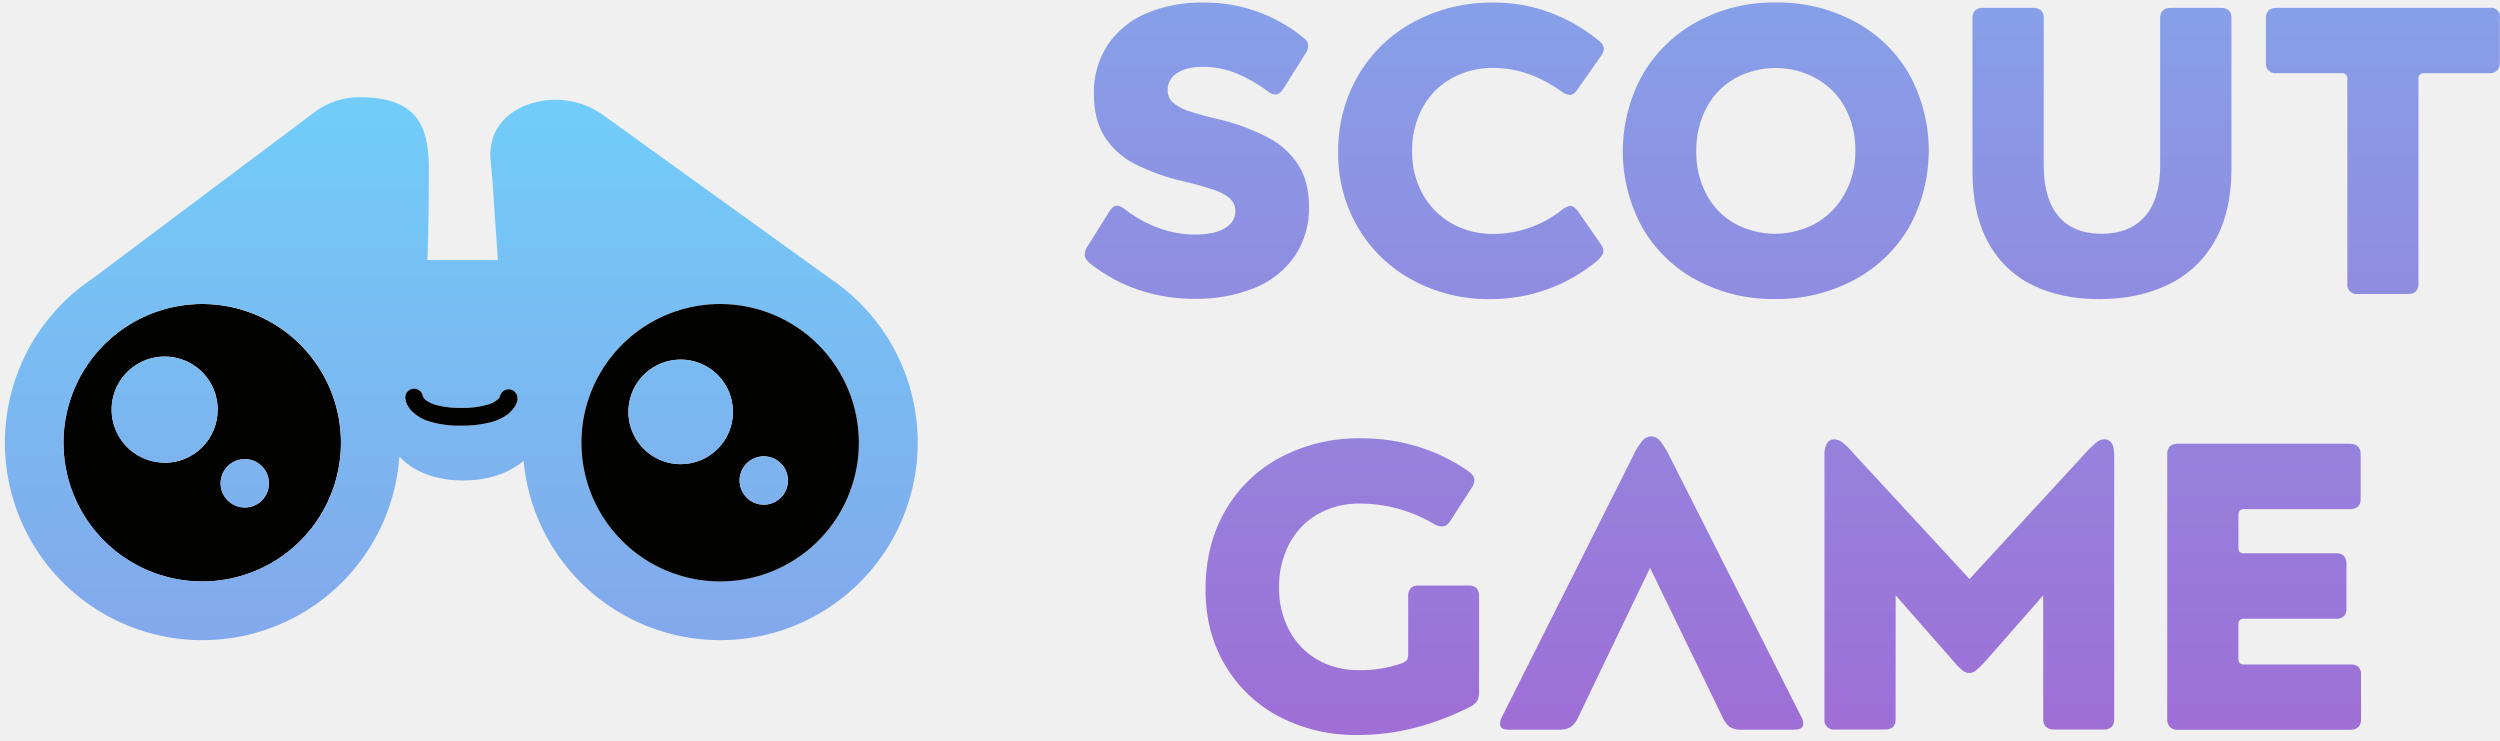
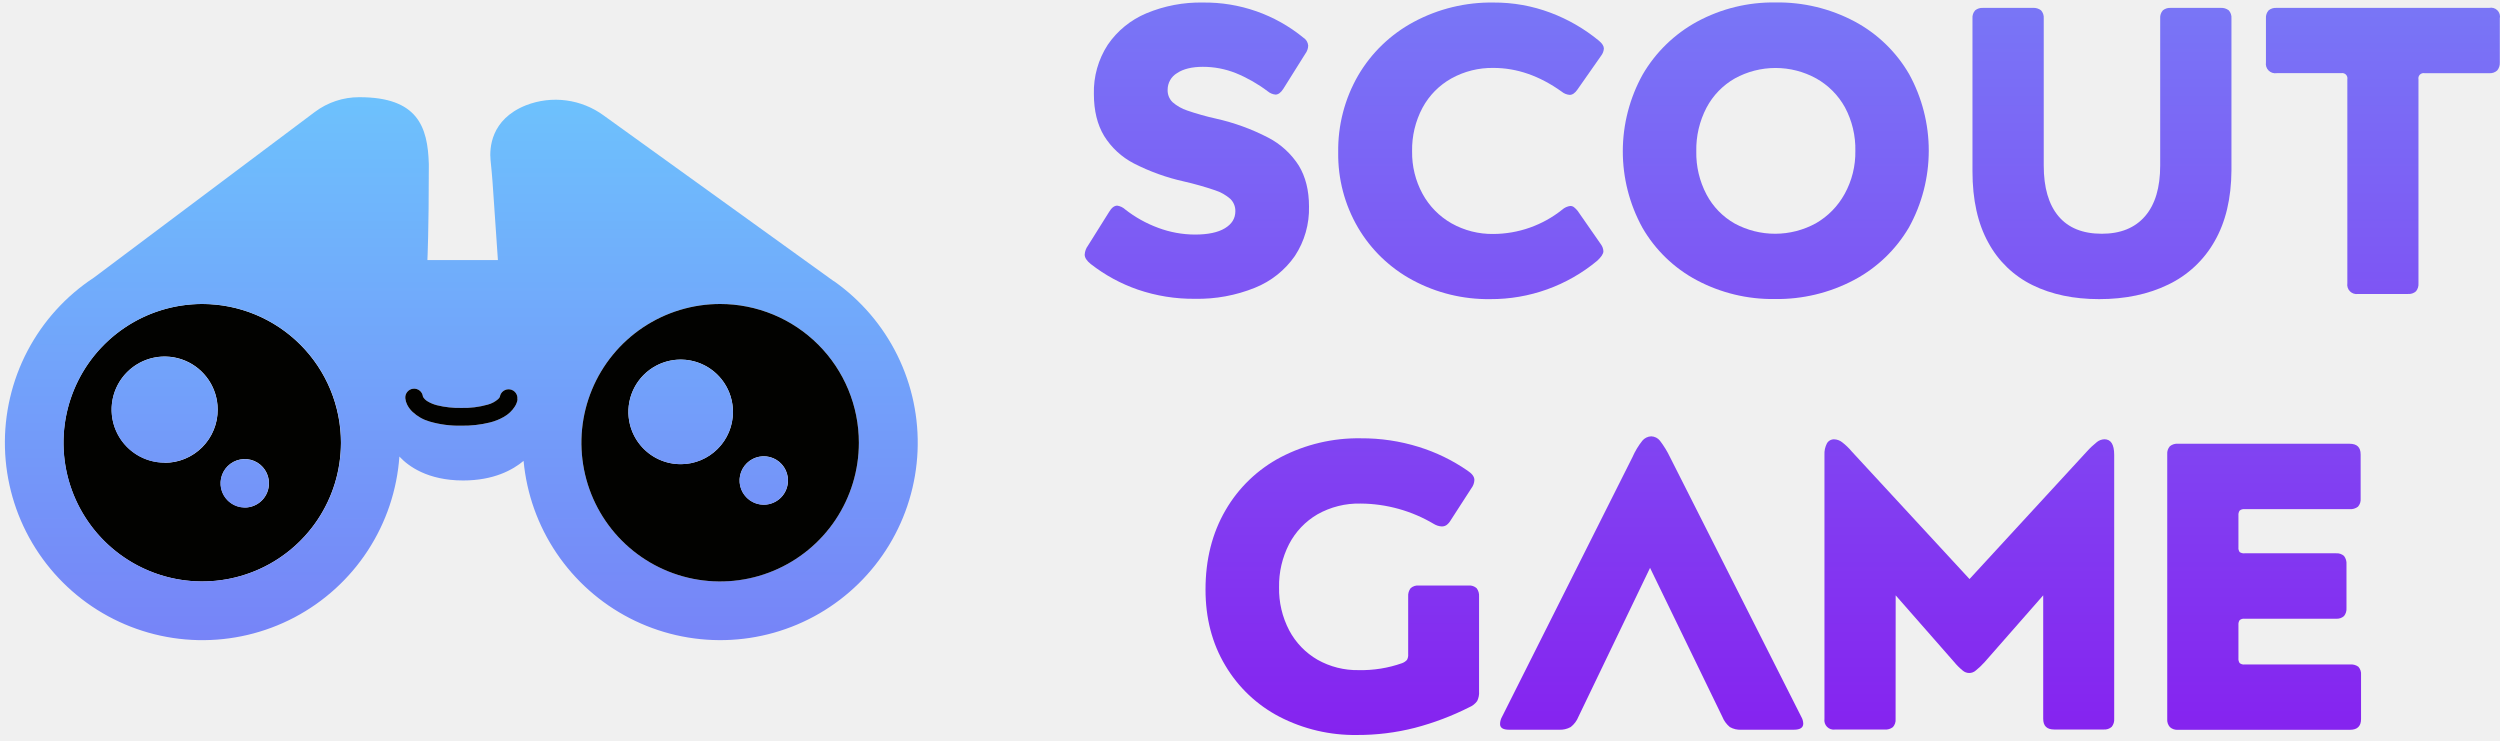
<svg xmlns="http://www.w3.org/2000/svg" width="456" height="135" viewBox="0 0 456 135" fill="none">
  <g clip-path="url(#clip0_886_154)">
    <path d="M36.898 55.449C31.892 55.445 26.998 56.926 22.834 59.704C18.67 62.482 15.423 66.433 13.505 71.056C11.587 75.68 11.083 80.769 12.057 85.679C13.031 90.589 15.44 95.1 18.978 98.641C22.516 102.182 27.025 104.594 31.934 105.572C36.844 106.55 41.933 106.05 46.558 104.135C51.183 102.22 55.136 98.977 57.918 94.815C60.699 90.653 62.184 85.76 62.184 80.754C62.184 74.046 59.52 67.612 54.779 62.867C50.038 58.122 43.606 55.454 36.898 55.449ZM30.034 84.378C28.12 84.378 26.25 83.81 24.659 82.747C23.067 81.684 21.828 80.172 21.096 78.404C20.363 76.637 20.172 74.691 20.546 72.814C20.919 70.938 21.841 69.214 23.195 67.861C24.548 66.508 26.272 65.588 28.149 65.215C30.026 64.842 31.971 65.034 33.739 65.767C35.507 66.5 37.017 67.741 38.08 69.333C39.142 70.924 39.709 72.795 39.708 74.709C39.713 75.983 39.466 77.246 38.981 78.424C38.497 79.603 37.784 80.674 36.884 81.576C35.984 82.478 34.915 83.194 33.738 83.681C32.56 84.169 31.298 84.419 30.024 84.417L30.034 84.378ZM44.65 92.556C43.777 92.556 42.924 92.297 42.198 91.812C41.473 91.328 40.907 90.638 40.573 89.832C40.239 89.026 40.152 88.138 40.322 87.282C40.492 86.426 40.913 85.64 41.53 85.023C42.147 84.406 42.933 83.986 43.789 83.815C44.645 83.645 45.532 83.732 46.339 84.066C47.145 84.4 47.834 84.966 48.319 85.692C48.804 86.417 49.063 87.27 49.063 88.143C49.065 88.725 48.952 89.301 48.73 89.839C48.509 90.376 48.183 90.865 47.772 91.277C47.361 91.688 46.873 92.014 46.335 92.236C45.798 92.459 45.222 92.572 44.64 92.571L44.65 92.556Z" fill="#020200" />
    <path d="M152.06 51.276L110.128 21.072C108.11 19.592 105.751 18.645 103.27 18.318C100.788 17.992 98.265 18.296 95.933 19.204C89.456 21.793 89.269 27.098 89.48 29.246C89.593 30.329 89.764 32.105 89.838 33.169L90.819 47.437H77.958C77.958 47.437 78.217 42.112 78.217 30.594C78.217 30.354 78.217 30.104 78.217 29.888C78.016 23.102 76.188 17.728 65.557 17.728H65.503C62.587 17.727 59.75 18.674 57.418 20.425L17.133 50.634C12.012 53.999 7.833 58.614 4.993 64.044C2.153 69.475 0.744 75.54 0.902 81.665C1.059 87.792 2.776 93.776 5.892 99.053C9.007 104.331 13.416 108.726 18.704 111.824C23.991 114.921 29.982 116.619 36.108 116.756C42.235 116.893 48.295 115.465 53.716 112.607C59.136 109.748 63.738 105.555 67.086 100.422C70.434 95.289 72.418 89.387 72.848 83.274C74.457 85.01 77.977 87.638 84.484 87.638C90.054 87.638 93.54 85.711 95.501 84.064C96.059 90.085 98.124 95.869 101.506 100.882C104.887 105.895 109.476 109.977 114.849 112.75C120.223 115.523 126.208 116.899 132.253 116.751C138.298 116.603 144.209 114.936 149.44 111.903C154.671 108.87 159.055 104.569 162.187 99.397C165.319 94.224 167.098 88.346 167.361 82.305C167.624 76.264 166.362 70.253 163.691 64.828C161.021 59.403 157.027 54.737 152.079 51.261L152.06 51.276ZM36.898 106.055C31.893 106.055 27 104.57 22.839 101.79C18.677 99.009 15.434 95.056 13.518 90.432C11.603 85.808 11.102 80.719 12.079 75.811C13.056 70.902 15.467 66.393 19.006 62.854C22.546 59.315 27.055 56.905 31.964 55.929C36.873 54.953 41.962 55.455 46.585 57.371C51.209 59.288 55.161 62.532 57.941 66.694C60.721 70.856 62.205 75.749 62.203 80.754C62.202 87.465 59.536 93.9 54.79 98.645C50.044 103.389 43.609 106.055 36.898 106.055ZM94.408 72.85C94.334 73.307 94.167 73.745 93.918 74.135C93.415 74.929 92.722 75.584 91.902 76.042C91.11 76.496 90.258 76.837 89.372 77.057C87.654 77.479 85.889 77.677 84.121 77.645C82.18 77.688 80.244 77.435 78.379 76.895C77.206 76.563 76.13 75.955 75.241 75.12C74.839 74.742 74.507 74.296 74.26 73.801C74.088 73.454 73.977 73.079 73.932 72.693C73.882 72.268 74.003 71.84 74.268 71.504C74.533 71.168 74.921 70.951 75.347 70.901C75.772 70.851 76.2 70.972 76.536 71.237C76.872 71.502 77.089 71.891 77.139 72.316L77.193 72.438C77.403 72.767 77.691 73.038 78.031 73.228C78.55 73.534 79.11 73.765 79.693 73.914C81.137 74.269 82.62 74.433 84.106 74.404C85.747 74.451 87.385 74.248 88.965 73.801C89.666 73.618 90.314 73.274 90.858 72.796C90.986 72.676 91.095 72.537 91.181 72.384V72.33C91.257 71.914 91.494 71.543 91.841 71.3C92.187 71.056 92.615 70.958 93.033 71.028C93.451 71.097 93.825 71.329 94.074 71.671C94.323 72.014 94.427 72.441 94.364 72.86L94.408 72.85ZM131.349 106.055C126.344 106.054 121.451 104.569 117.291 101.787C113.13 99.006 109.887 95.053 107.972 90.429C106.058 85.804 105.558 80.716 106.535 75.808C107.513 70.899 109.924 66.39 113.463 62.852C117.003 59.314 121.513 56.904 126.421 55.929C131.33 54.954 136.418 55.456 141.042 57.372C145.666 59.288 149.617 62.532 152.397 66.694C155.177 70.856 156.66 75.749 156.659 80.754C156.659 84.078 156.004 87.368 154.732 90.439C153.46 93.509 151.596 96.298 149.245 98.648C146.895 100.997 144.104 102.861 141.034 104.132C137.963 105.402 134.672 106.056 131.349 106.055Z" fill="url(#paint0_linear_886_154)" />
    <path d="M131.349 55.449C126.344 55.45 121.452 56.935 117.291 59.716C113.13 62.497 109.887 66.45 107.973 71.073C106.058 75.698 105.558 80.785 106.535 85.694C107.512 90.602 109.922 95.111 113.462 98.65C117.001 102.188 121.51 104.598 126.418 105.574C131.327 106.55 136.415 106.048 141.039 104.133C145.662 102.217 149.614 98.974 152.395 94.813C155.175 90.651 156.659 85.759 156.659 80.754C156.659 77.431 156.004 74.139 154.732 71.069C153.46 67.999 151.596 65.209 149.245 62.859C146.895 60.509 144.105 58.645 141.034 57.373C137.963 56.102 134.672 55.448 131.349 55.449ZM124.156 84.662C122.269 84.662 120.426 84.103 118.857 83.055C117.289 82.007 116.067 80.517 115.345 78.775C114.623 77.032 114.434 75.115 114.802 73.265C115.17 71.415 116.078 69.716 117.412 68.382C118.746 67.048 120.445 66.14 122.295 65.772C124.145 65.404 126.063 65.593 127.805 66.314C129.548 67.036 131.037 68.259 132.085 69.827C133.133 71.395 133.692 73.239 133.692 75.125C133.693 76.378 133.447 77.618 132.968 78.776C132.489 79.933 131.786 80.984 130.901 81.87C130.015 82.756 128.963 83.458 127.806 83.937C126.649 84.416 125.408 84.663 124.156 84.662ZM139.316 92.051C138.444 92.051 137.59 91.792 136.865 91.307C136.139 90.823 135.573 90.133 135.239 89.327C134.905 88.521 134.818 87.633 134.988 86.777C135.158 85.921 135.579 85.135 136.196 84.518C136.813 83.901 137.599 83.48 138.455 83.31C139.311 83.14 140.199 83.227 141.005 83.561C141.811 83.895 142.501 84.461 142.986 85.186C143.47 85.912 143.729 86.765 143.729 87.638C143.729 88.809 143.264 89.931 142.437 90.759C141.609 91.586 140.487 92.051 139.316 92.051Z" fill="#020200" />
    <path d="M39.698 74.723C39.698 76.636 39.13 78.507 38.067 80.098C37.004 81.689 35.494 82.929 33.726 83.661C31.958 84.393 30.013 84.585 28.137 84.211C26.26 83.838 24.536 82.917 23.183 81.564C21.83 80.211 20.909 78.487 20.536 76.611C20.162 74.734 20.354 72.789 21.086 71.021C21.818 69.253 23.058 67.743 24.649 66.68C26.24 65.617 28.11 65.049 30.024 65.049C32.59 65.049 35.05 66.068 36.864 67.883C38.679 69.697 39.698 72.157 39.698 74.723Z" fill="url(#paint1_linear_886_154)" />
    <path d="M49.043 88.168C49.043 89.041 48.785 89.894 48.3 90.62C47.815 91.345 47.126 91.911 46.319 92.245C45.513 92.579 44.626 92.666 43.77 92.496C42.913 92.326 42.127 91.905 41.51 91.288C40.893 90.671 40.473 89.885 40.302 89.029C40.132 88.173 40.219 87.285 40.553 86.479C40.888 85.673 41.453 84.984 42.179 84.499C42.904 84.014 43.758 83.755 44.63 83.755C45.801 83.755 46.923 84.22 47.751 85.047C48.578 85.875 49.043 86.997 49.043 88.168Z" fill="url(#paint2_linear_886_154)" />
    <path d="M143.715 87.653C143.715 88.526 143.456 89.379 142.971 90.105C142.486 90.83 141.797 91.396 140.99 91.73C140.184 92.064 139.297 92.151 138.441 91.981C137.585 91.811 136.798 91.391 136.181 90.773C135.564 90.156 135.144 89.37 134.974 88.514C134.803 87.658 134.891 86.771 135.225 85.964C135.559 85.158 136.124 84.469 136.85 83.984C137.576 83.499 138.429 83.24 139.302 83.24C140.472 83.24 141.594 83.705 142.422 84.533C143.25 85.36 143.715 86.483 143.715 87.653Z" fill="url(#paint3_linear_886_154)" />
    <path d="M133.692 75.125C133.693 77.012 133.135 78.856 132.087 80.425C131.04 81.994 129.551 83.217 127.809 83.939C126.066 84.662 124.148 84.852 122.298 84.484C120.448 84.117 118.748 83.209 117.414 81.875C116.08 80.542 115.171 78.843 114.802 76.993C114.434 75.142 114.623 73.225 115.344 71.482C116.066 69.739 117.288 68.249 118.857 67.201C120.425 66.153 122.269 65.593 124.156 65.593C126.684 65.593 129.109 66.597 130.897 68.385C132.686 70.172 133.691 72.597 133.692 75.125Z" fill="url(#paint4_linear_886_154)" />
    <path d="M94.408 72.85C94.334 73.307 94.167 73.745 93.918 74.135C93.415 74.929 92.722 75.584 91.902 76.042C91.11 76.496 90.258 76.837 89.372 77.057C87.654 77.479 85.889 77.677 84.121 77.645C82.18 77.688 80.244 77.435 78.379 76.895C77.206 76.563 76.13 75.955 75.241 75.12C74.839 74.742 74.507 74.296 74.26 73.801C74.088 73.454 73.977 73.079 73.932 72.693C73.882 72.268 74.003 71.84 74.268 71.504C74.533 71.168 74.921 70.951 75.347 70.901C75.772 70.851 76.2 70.972 76.536 71.237C76.872 71.502 77.089 71.891 77.139 72.316L77.193 72.438C77.403 72.767 77.691 73.038 78.031 73.228C78.55 73.534 79.11 73.765 79.693 73.914C81.137 74.269 82.62 74.433 84.106 74.404C85.747 74.451 87.385 74.248 88.965 73.801C89.666 73.618 90.314 73.274 90.858 72.796C90.986 72.676 91.095 72.537 91.181 72.384V72.33C91.257 71.914 91.494 71.543 91.841 71.3C92.187 71.056 92.615 70.958 93.033 71.028C93.451 71.097 93.825 71.329 94.074 71.671C94.323 72.014 94.427 72.441 94.364 72.86L94.408 72.85Z" fill="#020200" />
    <path d="M237.719 6.858C237.975 7.014 238.19 7.229 238.346 7.485C238.502 7.741 238.594 8.03 238.616 8.329C238.598 8.862 238.414 9.375 238.092 9.8L234.071 16.213C233.62 16.909 233.149 17.253 232.654 17.253C232.132 17.205 231.637 16.998 231.237 16.659C229.45 15.306 227.496 14.19 225.422 13.34C223.502 12.574 221.453 12.183 219.386 12.188C217.424 12.188 215.831 12.57 214.689 13.34C214.166 13.652 213.733 14.094 213.433 14.624C213.133 15.153 212.976 15.752 212.977 16.36C212.959 16.781 213.029 17.2 213.183 17.592C213.336 17.984 213.57 18.339 213.87 18.635C214.655 19.315 215.566 19.833 216.552 20.16C218.261 20.751 220.003 21.242 221.769 21.631C225.086 22.369 228.293 23.534 231.31 25.098C233.591 26.277 235.52 28.038 236.9 30.202C238.139 32.242 238.76 34.728 238.763 37.66C238.846 40.857 237.949 44.003 236.194 46.677C234.382 49.29 231.841 51.312 228.888 52.492C225.421 53.891 221.707 54.575 217.969 54.502C214.421 54.54 210.892 53.973 207.535 52.825C204.441 51.754 201.546 50.18 198.964 48.167C198.219 47.569 197.846 47 197.846 46.451C197.878 45.859 198.084 45.289 198.439 44.814L202.318 38.626C202.764 37.88 203.259 37.508 203.789 37.508C204.317 37.588 204.81 37.821 205.206 38.18C207.029 39.613 209.065 40.751 211.242 41.553C213.387 42.358 215.658 42.775 217.949 42.784C220.335 42.784 222.161 42.4 223.426 41.631C224.696 40.862 225.328 39.827 225.328 38.538C225.34 38.124 225.267 37.712 225.113 37.327C224.96 36.943 224.729 36.594 224.436 36.302C223.616 35.573 222.65 35.026 221.602 34.698C219.744 34.066 217.853 33.53 215.939 33.095C212.775 32.394 209.713 31.291 206.829 29.815C204.592 28.662 202.711 26.923 201.386 24.784C200.147 22.725 199.526 20.178 199.523 17.145C199.44 13.963 200.324 10.831 202.058 8.162C203.803 5.61 206.25 3.617 209.104 2.425C212.37 1.061 215.886 0.393 219.425 0.464C226.085 0.379 232.562 2.643 237.719 6.858Z" fill="url(#paint5_linear_886_154)" />
    <path d="M284.951 38.238C285.362 37.871 285.875 37.636 286.422 37.567C286.665 37.564 286.902 37.644 287.094 37.792C287.342 37.991 287.568 38.216 287.766 38.464L292.012 44.573C292.284 44.941 292.439 45.382 292.458 45.838C292.458 46.289 292.086 46.858 291.34 47.554C285.861 52.117 278.946 54.598 271.816 54.561C266.876 54.629 262.001 53.436 257.65 51.095C253.52 48.874 250.078 45.562 247.702 41.519C245.267 37.358 244.017 32.61 244.088 27.79C244.012 22.861 245.274 18.004 247.741 13.737C250.154 9.625 253.654 6.257 257.856 4.004C262.332 1.601 267.349 0.382 272.429 0.464C275.98 0.442 279.505 1.074 282.828 2.327C286.032 3.532 289.014 5.259 291.654 7.436C292.252 7.927 292.547 8.417 292.547 8.853C292.514 9.342 292.332 9.809 292.027 10.192L287.732 16.326C287.285 16.973 286.815 17.307 286.319 17.307C285.779 17.267 285.265 17.059 284.849 16.713C280.821 13.83 276.672 12.389 272.399 12.389C269.731 12.346 267.097 13.002 264.76 14.291C262.519 15.537 260.682 17.398 259.465 19.655C258.167 22.097 257.514 24.829 257.567 27.593C257.523 30.298 258.176 32.968 259.465 35.346C260.693 37.601 262.527 39.469 264.76 40.739C267.091 42.048 269.727 42.716 272.399 42.676C276.964 42.653 281.387 41.089 284.951 38.238Z" fill="url(#paint6_linear_886_154)" />
    <path d="M299.597 13.639C301.963 9.559 305.405 6.207 309.546 3.95C313.937 1.575 318.866 0.369 323.859 0.449C328.881 0.367 333.843 1.559 338.279 3.916C342.429 6.13 345.876 9.46 348.232 13.531C350.584 17.815 351.814 22.624 351.807 27.51C351.8 32.397 350.557 37.203 348.193 41.479C345.806 45.547 342.334 48.869 338.166 51.075C333.715 53.429 328.741 54.622 323.706 54.542C318.753 54.613 313.862 53.432 309.487 51.109C305.35 48.908 301.915 45.588 299.573 41.529C297.222 37.251 295.992 32.448 295.999 27.566C296.006 22.685 297.249 17.885 299.612 13.614L299.597 13.639ZM311.267 35.478C312.441 37.698 314.225 39.536 316.411 40.773C318.683 42.003 321.228 42.643 323.812 42.637C326.396 42.63 328.937 41.976 331.204 40.734C333.412 39.467 335.229 37.616 336.455 35.385C337.785 32.987 338.461 30.281 338.416 27.54C338.479 24.763 337.823 22.017 336.514 19.567C335.289 17.359 333.474 15.536 331.272 14.301C329 13.053 326.449 12.399 323.856 12.399C321.263 12.399 318.713 13.053 316.44 14.301C314.242 15.552 312.448 17.404 311.267 19.64C309.99 22.089 309.349 24.818 309.404 27.579C309.346 30.327 309.987 33.045 311.267 35.478Z" fill="url(#paint7_linear_886_154)" />
    <path d="M403.938 44.014C401.996 47.453 399.043 50.211 395.48 51.913C391.851 53.679 387.653 54.561 382.883 54.561C378.265 54.561 374.228 53.716 370.772 52.026C367.331 50.352 364.502 47.641 362.682 44.274C360.747 40.796 359.779 36.449 359.779 31.232V3.357C359.757 3.091 359.789 2.824 359.873 2.571C359.957 2.318 360.092 2.085 360.27 1.886C360.685 1.555 361.211 1.395 361.741 1.44H370.758C371.305 1.392 371.851 1.551 372.287 1.886C372.465 2.085 372.6 2.318 372.684 2.571C372.768 2.824 372.8 3.091 372.778 3.357V30.187C372.778 34.215 373.672 37.295 375.46 39.43C377.248 41.564 379.881 42.633 383.359 42.637C386.791 42.637 389.419 41.568 391.263 39.43C393.107 37.292 394.019 34.213 394.019 30.187V3.357C393.996 3.091 394.028 2.824 394.112 2.571C394.196 2.318 394.331 2.085 394.509 1.886C394.923 1.553 395.45 1.394 395.98 1.44H405.002C405.548 1.393 406.092 1.552 406.527 1.886C406.704 2.085 406.839 2.318 406.923 2.571C407.008 2.824 407.039 3.091 407.017 3.357V31.085C406.981 36.204 405.955 40.514 403.938 44.014Z" fill="url(#paint8_linear_886_154)" />
    <path d="M455.485 12.859C455.286 13.037 455.053 13.172 454.8 13.256C454.547 13.34 454.28 13.372 454.014 13.35H442.246C442.093 13.319 441.935 13.327 441.785 13.373C441.636 13.418 441.5 13.5 441.389 13.61C441.279 13.721 441.197 13.857 441.151 14.006C441.106 14.156 441.098 14.314 441.129 14.468V51.658C441.173 52.188 441.014 52.714 440.682 53.129C440.483 53.307 440.25 53.442 439.997 53.526C439.744 53.61 439.477 53.642 439.211 53.62H430.116C429.849 53.663 429.575 53.642 429.317 53.558C429.06 53.475 428.826 53.332 428.634 53.14C428.443 52.949 428.299 52.715 428.216 52.457C428.133 52.2 428.112 51.926 428.155 51.658V14.463C428.185 14.309 428.177 14.151 428.132 14.001C428.086 13.852 428.005 13.716 427.894 13.605C427.784 13.495 427.648 13.413 427.498 13.368C427.349 13.322 427.19 13.314 427.037 13.345H415.269C415.002 13.387 414.729 13.365 414.472 13.281C414.215 13.197 413.981 13.054 413.79 12.863C413.598 12.672 413.455 12.438 413.371 12.181C413.288 11.924 413.266 11.651 413.308 11.383V3.357C413.285 3.091 413.317 2.824 413.401 2.571C413.486 2.318 413.621 2.085 413.798 1.886C414.213 1.553 414.74 1.394 415.269 1.44H454.004C454.272 1.38 454.551 1.388 454.815 1.463C455.078 1.539 455.319 1.679 455.514 1.872C455.709 2.065 455.853 2.304 455.932 2.567C456.011 2.83 456.022 3.108 455.966 3.377V11.423C455.992 11.945 455.82 12.458 455.485 12.859Z" fill="url(#paint9_linear_886_154)" />
    <path d="M269.433 127.874C269.071 128.368 268.581 128.755 268.016 128.992C264.842 130.596 261.507 131.858 258.067 132.758C254.621 133.638 251.077 134.076 247.52 134.062C242.611 134.135 237.759 132.997 233.394 130.747C229.287 128.614 225.859 125.373 223.5 121.392C221.087 117.365 219.883 112.743 219.886 107.526C219.886 102.064 221.102 97.244 223.534 93.066C225.916 88.946 229.419 85.586 233.634 83.377C238.132 81.043 243.14 79.863 248.207 79.945C251.782 79.922 255.339 80.449 258.754 81.509C261.926 82.49 264.93 83.948 267.663 85.834C268.506 86.383 268.928 86.952 268.928 87.55C268.908 88.082 268.725 88.596 268.403 89.021L264.603 94.905C264.415 95.238 264.162 95.53 263.858 95.763C263.596 95.942 263.283 96.033 262.966 96.023C262.464 95.993 261.977 95.84 261.548 95.577C257.511 93.172 252.906 91.886 248.207 91.85C245.445 91.779 242.716 92.457 240.308 93.811C238.099 95.098 236.302 96.985 235.125 99.254C233.883 101.68 233.257 104.374 233.301 107.099C233.244 109.849 233.885 112.568 235.164 115.003C236.346 117.226 238.128 119.072 240.308 120.333C242.602 121.627 245.201 122.282 247.834 122.23C250.522 122.287 253.198 121.859 255.733 120.965C256.076 120.84 256.383 120.635 256.631 120.367C256.807 120.049 256.884 119.685 256.851 119.323V108.815C256.806 108.267 256.967 107.721 257.302 107.285C257.501 107.108 257.734 106.973 257.987 106.889C258.24 106.804 258.508 106.773 258.773 106.795H267.864C268.129 106.773 268.397 106.804 268.65 106.889C268.903 106.973 269.136 107.108 269.335 107.285C269.668 107.722 269.828 108.268 269.781 108.815V126.094C269.828 126.708 269.708 127.323 269.433 127.874Z" fill="url(#paint10_linear_886_154)" />
    <path d="M287.918 130.708C287.624 131.457 287.135 132.114 286.501 132.61C285.841 132.976 285.091 133.146 284.339 133.101H275.248C274.155 133.101 273.61 132.758 273.61 132.061C273.616 131.589 273.744 131.126 273.983 130.718L297.759 83.387C298.224 82.321 298.824 81.32 299.543 80.406C299.742 80.16 299.992 79.959 300.276 79.818C300.559 79.676 300.869 79.598 301.186 79.587C301.497 79.596 301.803 79.674 302.08 79.815C302.358 79.957 302.6 80.159 302.789 80.406C303.498 81.334 304.11 82.333 304.613 83.387L328.541 130.718C328.77 131.101 328.898 131.537 328.914 131.983C328.914 132.728 328.34 133.101 327.198 133.101H317.641C316.901 133.149 316.162 132.979 315.518 132.61C314.906 132.102 314.433 131.448 314.14 130.708L300.97 103.579L287.918 130.708Z" fill="url(#paint11_linear_886_154)" />
    <path d="M345.756 131.154C345.779 131.42 345.747 131.687 345.663 131.94C345.578 132.193 345.443 132.426 345.266 132.625C344.831 132.959 344.287 133.118 343.741 133.071H334.719C334.454 133.11 334.183 133.086 333.928 133.001C333.674 132.915 333.443 132.771 333.255 132.58C333.066 132.39 332.925 132.157 332.843 131.902C332.761 131.646 332.74 131.375 332.782 131.11V82.961C332.742 82.239 332.896 81.519 333.229 80.877C333.362 80.641 333.558 80.446 333.795 80.315C334.032 80.183 334.301 80.12 334.572 80.131C335.087 80.155 335.581 80.336 335.989 80.651C336.646 81.154 337.245 81.73 337.774 82.367L359.24 105.618L380.633 82.367C381.203 81.731 381.827 81.144 382.496 80.612C382.881 80.311 383.351 80.139 383.839 80.122C385.029 80.122 385.626 81.065 385.629 82.951V131.1C385.672 131.63 385.511 132.157 385.178 132.571C384.979 132.749 384.746 132.884 384.493 132.968C384.24 133.052 383.973 133.084 383.707 133.062H374.69C373.351 133.062 372.68 132.419 372.68 131.1V108.59L362.02 120.74C361.516 121.305 360.967 121.828 360.378 122.304C360.049 122.595 359.625 122.755 359.186 122.755C358.747 122.755 358.324 122.595 357.995 122.304C357.422 121.837 356.898 121.313 356.43 120.74L345.771 108.59L345.756 131.154Z" fill="url(#paint12_linear_886_154)" />
    <path d="M430.165 121.613C430.346 121.814 430.482 122.052 430.567 122.309C430.651 122.566 430.681 122.838 430.655 123.108V131.154C430.655 132.449 429.984 133.115 428.645 133.115H397.264C396.999 133.138 396.731 133.106 396.478 133.022C396.226 132.938 395.993 132.803 395.794 132.625C395.616 132.426 395.481 132.193 395.397 131.94C395.313 131.687 395.281 131.42 395.303 131.154V82.858C395.281 82.592 395.313 82.325 395.397 82.072C395.481 81.819 395.616 81.586 395.794 81.387C396.208 81.054 396.735 80.894 397.264 80.941H428.567C429.91 80.941 430.582 81.583 430.582 82.902V90.953C430.604 91.218 430.572 91.486 430.488 91.739C430.404 91.992 430.269 92.225 430.091 92.424C429.654 92.756 429.109 92.915 428.562 92.87H409.41C409.25 92.85 409.089 92.863 408.934 92.908C408.78 92.953 408.637 93.028 408.512 93.13C408.343 93.382 408.265 93.685 408.292 93.988V99.803C408.254 100.118 408.333 100.435 408.512 100.695C408.774 100.877 409.093 100.957 409.41 100.921H426.081C426.346 100.899 426.614 100.93 426.867 101.015C427.12 101.099 427.353 101.234 427.552 101.411C427.886 101.848 428.045 102.393 427.998 102.941V110.894C428.042 111.423 427.883 111.95 427.552 112.365C427.353 112.543 427.12 112.678 426.867 112.762C426.614 112.846 426.346 112.878 426.081 112.855H409.41C409.25 112.836 409.089 112.849 408.934 112.893C408.78 112.938 408.637 113.014 408.512 113.115C408.343 113.368 408.265 113.671 408.292 113.973V120.083C408.265 120.386 408.343 120.689 408.512 120.941C408.636 121.044 408.78 121.12 408.934 121.164C409.088 121.209 409.25 121.222 409.41 121.201H428.64C429.182 121.147 429.724 121.293 430.165 121.613Z" fill="url(#paint13_linear_886_154)" />
  </g>
  <defs>
    <linearGradient id="paint0_linear_886_154" x1="84.121" y1="-26.278" x2="84.121" y2="278.187" gradientUnits="userSpaceOnUse">
      <stop stop-color="#69DDFF" />
-       <stop offset="1" stop-color="#A06CD5" />
+       <stop offset="1" stop-color="#861FEF" />
    </linearGradient>
    <linearGradient id="paint1_linear_886_154" x1="30.024" y1="-26.278" x2="30.024" y2="278.187" gradientUnits="userSpaceOnUse">
      <stop stop-color="#69DDFF" />
-       <stop offset="1" stop-color="#A06CD5" />
+       <stop offset="1" stop-color="#861FEF" />
    </linearGradient>
    <linearGradient id="paint2_linear_886_154" x1="44.64" y1="-26.278" x2="44.64" y2="278.187" gradientUnits="userSpaceOnUse">
      <stop stop-color="#69DDFF" />
-       <stop offset="1" stop-color="#A06CD5" />
+       <stop offset="1" stop-color="#861FEF" />
    </linearGradient>
    <linearGradient id="paint3_linear_886_154" x1="139.316" y1="-26.279" x2="139.316" y2="278.188" gradientUnits="userSpaceOnUse">
      <stop stop-color="#69DDFF" />
-       <stop offset="1" stop-color="#A06CD5" />
+       <stop offset="1" stop-color="#861FEF" />
    </linearGradient>
    <linearGradient id="paint4_linear_886_154" x1="124.156" y1="-26.278" x2="124.156" y2="278.187" gradientUnits="userSpaceOnUse">
      <stop stop-color="#69DDFF" />
-       <stop offset="1" stop-color="#A06CD5" />
+       <stop offset="1" stop-color="#861FEF" />
    </linearGradient>
    <linearGradient id="paint5_linear_886_154" x1="218.283" y1="-164.338" x2="218.283" y2="140.127" gradientUnits="userSpaceOnUse">
      <stop stop-color="#69DDFF" />
-       <stop offset="1" stop-color="#A06CD5" />
+       <stop offset="1" stop-color="#861FEF" />
    </linearGradient>
    <linearGradient id="paint6_linear_886_154" x1="268.33" y1="-164.338" x2="268.33" y2="140.127" gradientUnits="userSpaceOnUse">
      <stop stop-color="#69DDFF" />
-       <stop offset="1" stop-color="#A06CD5" />
+       <stop offset="1" stop-color="#861FEF" />
    </linearGradient>
    <linearGradient id="paint7_linear_886_154" x1="323.893" y1="-164.338" x2="323.893" y2="140.127" gradientUnits="userSpaceOnUse">
      <stop stop-color="#69DDFF" />
-       <stop offset="1" stop-color="#A06CD5" />
+       <stop offset="1" stop-color="#861FEF" />
    </linearGradient>
    <linearGradient id="paint8_linear_886_154" x1="383.374" y1="-164.338" x2="383.374" y2="140.127" gradientUnits="userSpaceOnUse">
      <stop stop-color="#69DDFF" />
-       <stop offset="1" stop-color="#A06CD5" />
+       <stop offset="1" stop-color="#861FEF" />
    </linearGradient>
    <linearGradient id="paint9_linear_886_154" x1="434.617" y1="-164.338" x2="434.617" y2="140.127" gradientUnits="userSpaceOnUse">
      <stop stop-color="#69DDFF" />
-       <stop offset="1" stop-color="#A06CD5" />
+       <stop offset="1" stop-color="#861FEF" />
    </linearGradient>
    <linearGradient id="paint10_linear_886_154" x1="244.838" y1="-164.338" x2="244.838" y2="140.127" gradientUnits="userSpaceOnUse">
      <stop stop-color="#69DDFF" />
-       <stop offset="1" stop-color="#A06CD5" />
+       <stop offset="1" stop-color="#861FEF" />
    </linearGradient>
    <linearGradient id="paint11_linear_886_154" x1="301.26" y1="-164.338" x2="301.26" y2="140.127" gradientUnits="userSpaceOnUse">
      <stop stop-color="#69DDFF" />
-       <stop offset="1" stop-color="#A06CD5" />
+       <stop offset="1" stop-color="#861FEF" />
    </linearGradient>
    <linearGradient id="paint12_linear_886_154" x1="359.211" y1="-164.338" x2="359.211" y2="140.127" gradientUnits="userSpaceOnUse">
      <stop stop-color="#69DDFF" />
-       <stop offset="1" stop-color="#A06CD5" />
+       <stop offset="1" stop-color="#861FEF" />
    </linearGradient>
    <linearGradient id="paint13_linear_886_154" x1="412.984" y1="-164.338" x2="412.984" y2="140.127" gradientUnits="userSpaceOnUse">
      <stop stop-color="#69DDFF" />
-       <stop offset="1" stop-color="#A06CD5" />
+       <stop offset="1" stop-color="#861FEF" />
    </linearGradient>
    <clipPath id="clip0_886_154">
      <rect width="455.111" height="133.622" fill="white" transform="translate(0.888889 0.444443)" />
    </clipPath>
  </defs>
</svg>
